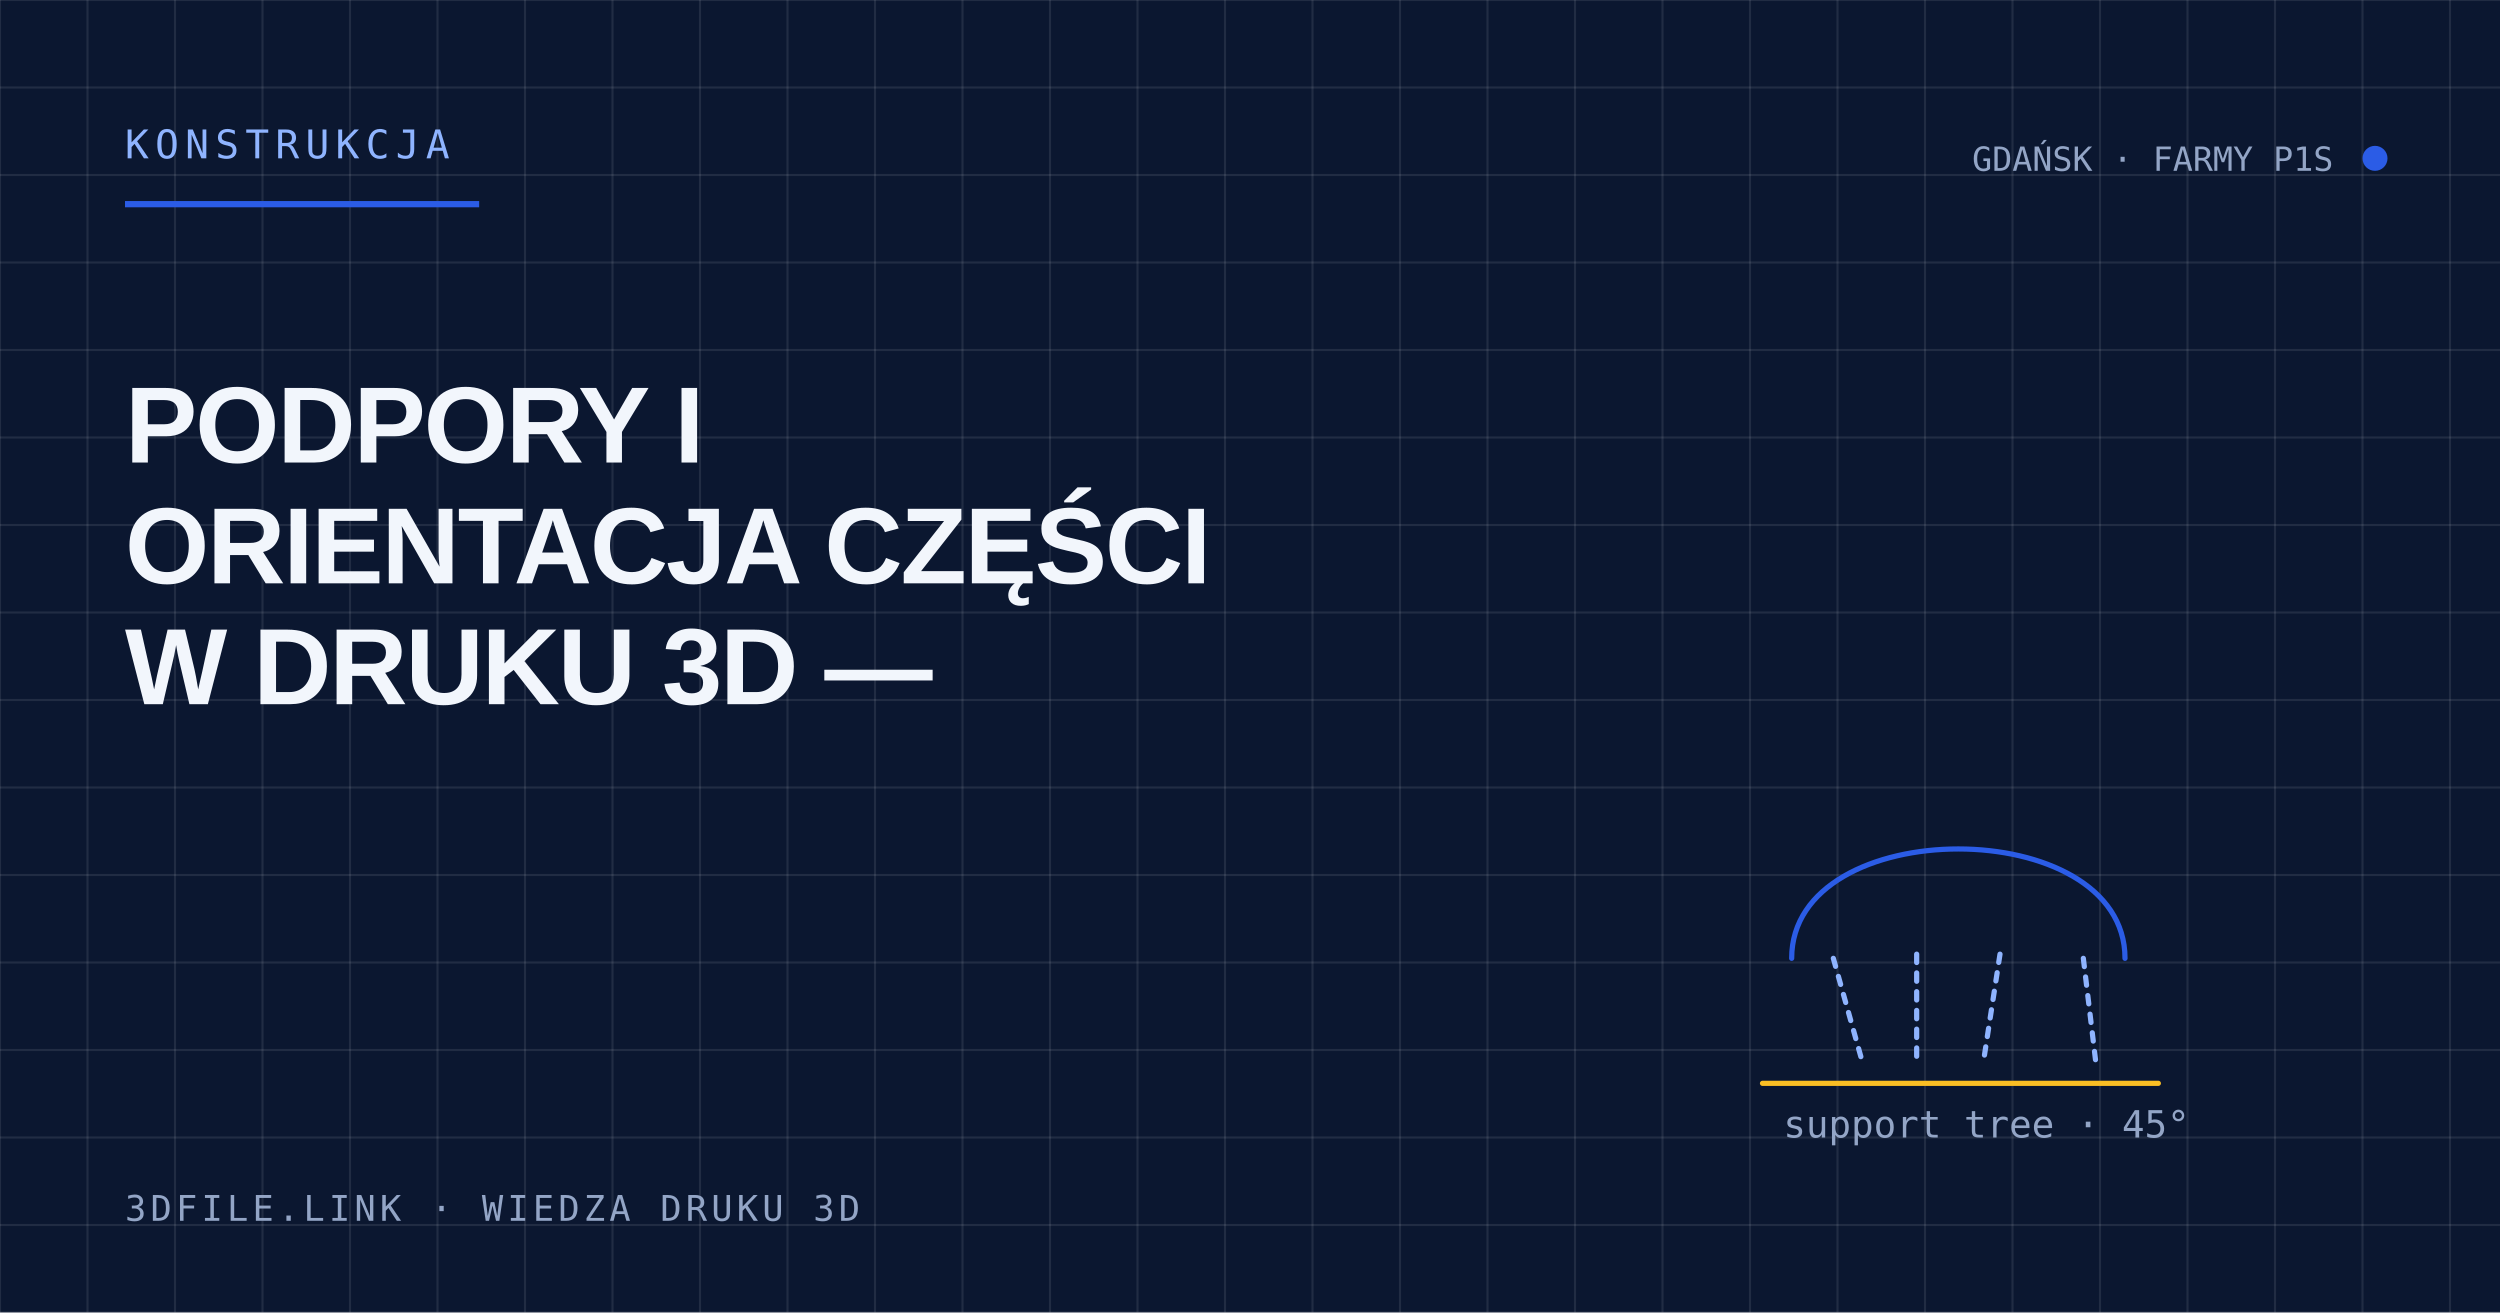
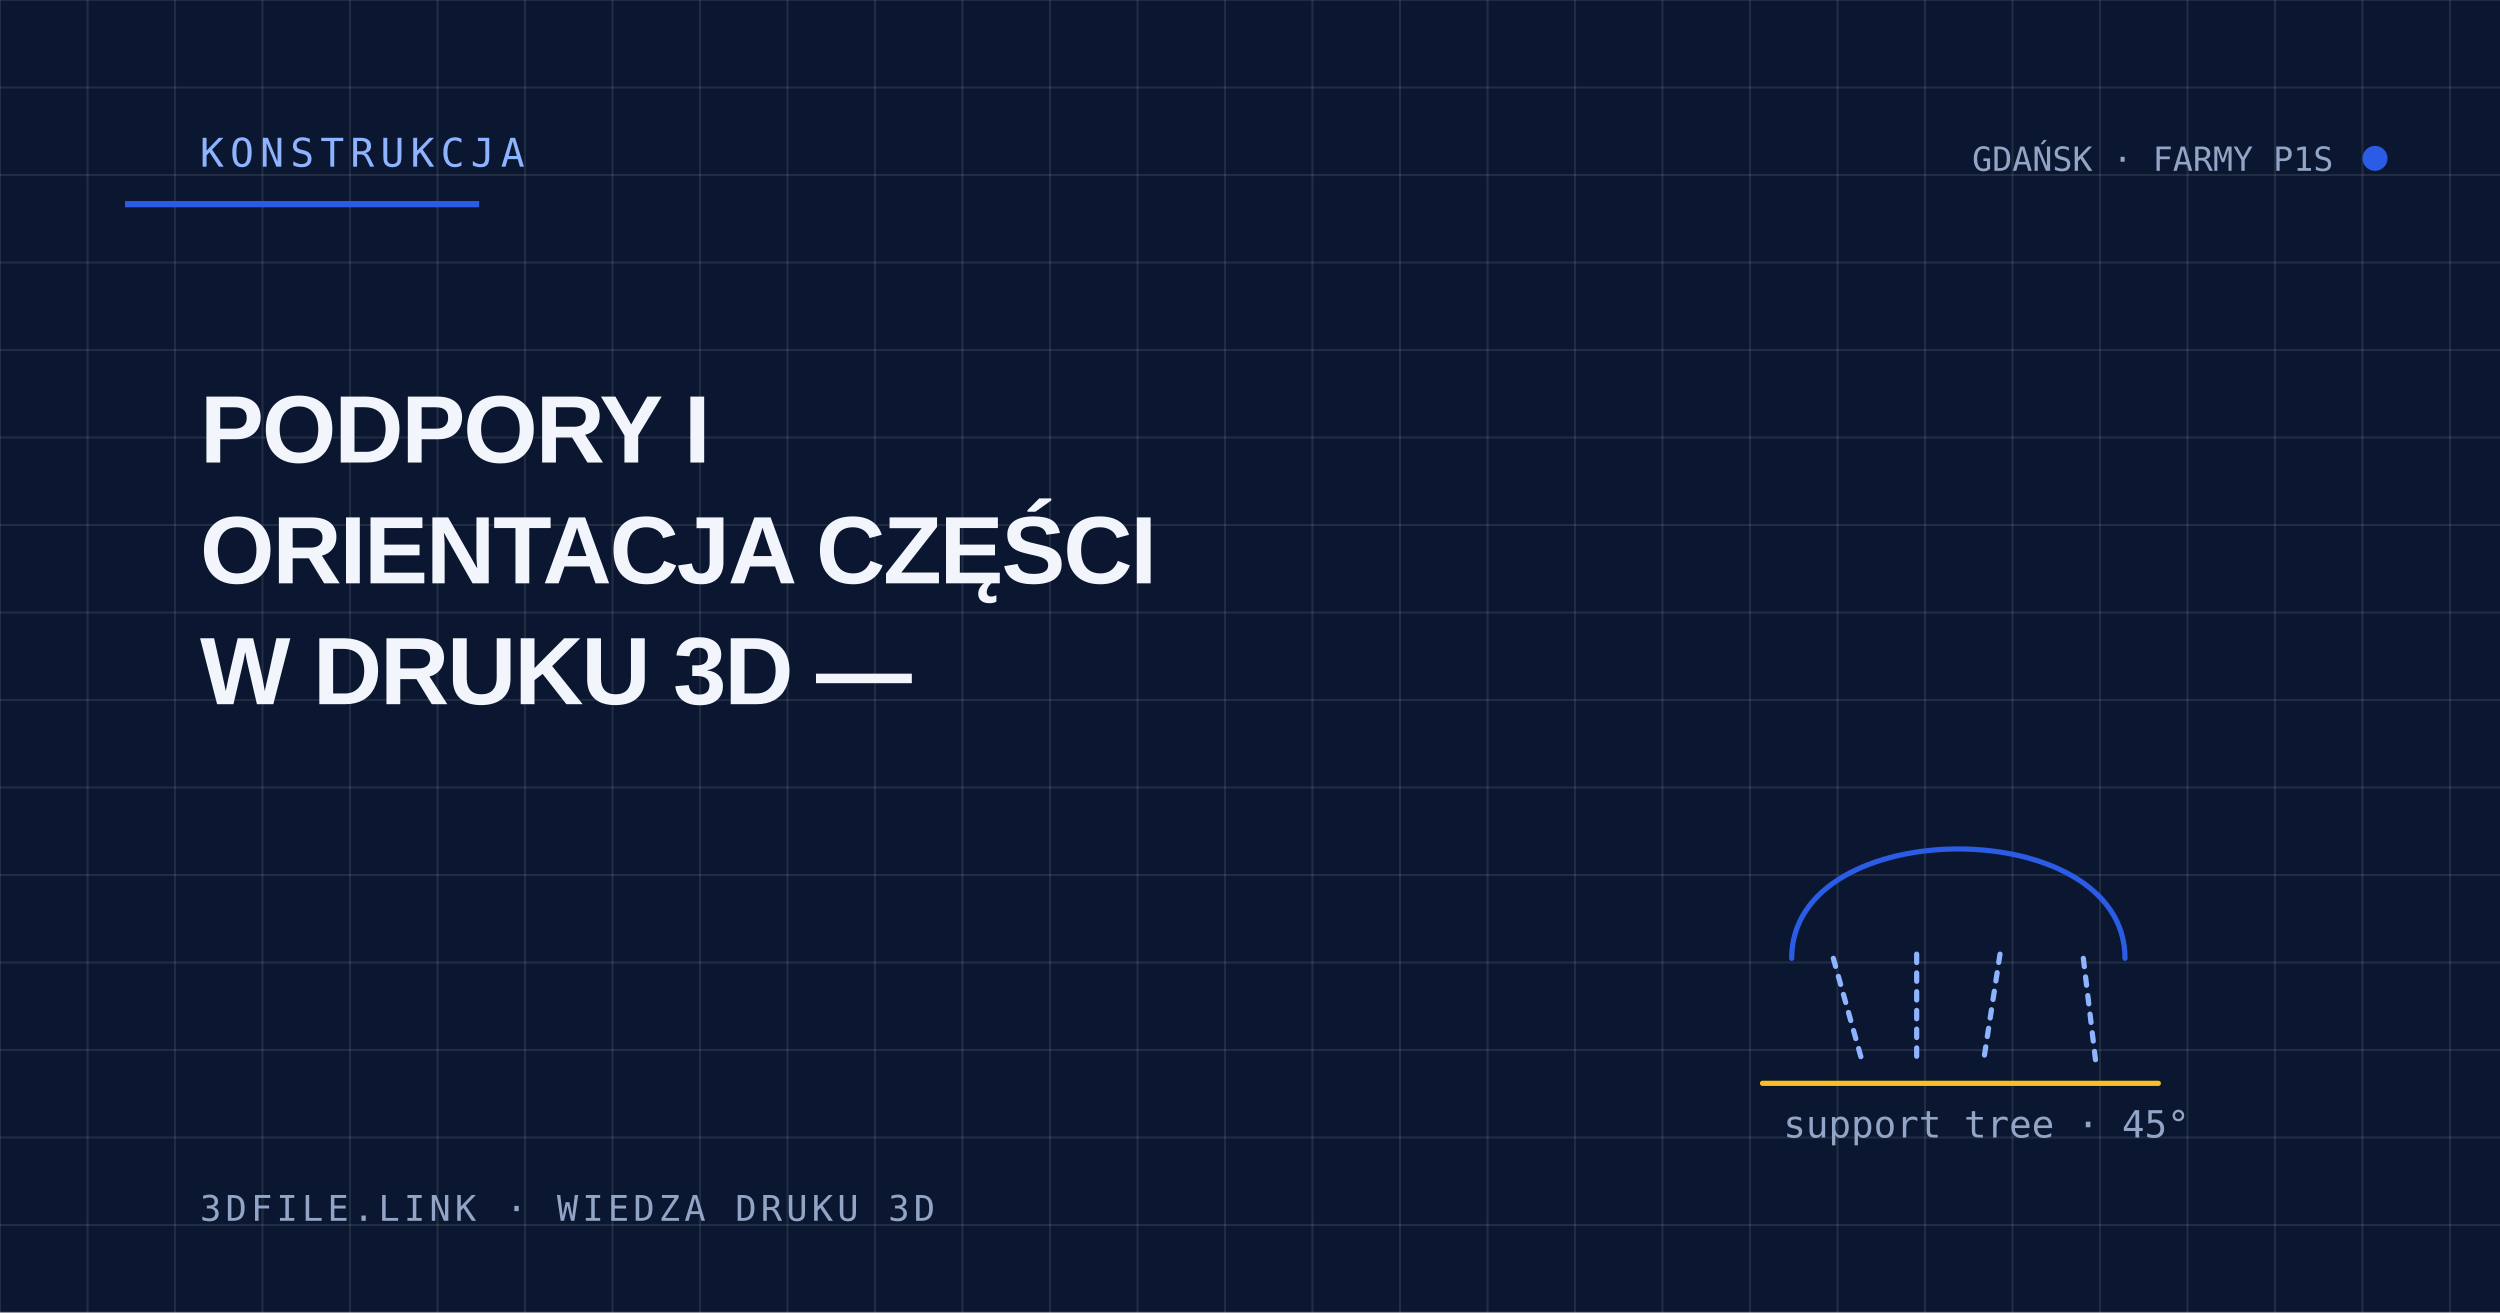
<svg xmlns="http://www.w3.org/2000/svg" viewBox="0 0 1200 630" width="1200" height="630">
  <rect width="1200" height="630" fill="#0B1730" />
  <g stroke="rgba(255,255,255,.09)" stroke-width="1">
    <line x1="0" y1="0" x2="1200" y2="0" />
    <line x1="0" y1="42" x2="1200" y2="42" />
    <line x1="0" y1="84" x2="1200" y2="84" />
    <line x1="0" y1="126" x2="1200" y2="126" />
    <line x1="0" y1="168" x2="1200" y2="168" />
    <line x1="0" y1="210" x2="1200" y2="210" />
    <line x1="0" y1="252" x2="1200" y2="252" />
    <line x1="0" y1="294" x2="1200" y2="294" />
    <line x1="0" y1="336" x2="1200" y2="336" />
    <line x1="0" y1="378" x2="1200" y2="378" />
    <line x1="0" y1="420" x2="1200" y2="420" />
    <line x1="0" y1="462" x2="1200" y2="462" />
    <line x1="0" y1="504" x2="1200" y2="504" />
    <line x1="0" y1="546" x2="1200" y2="546" />
    <line x1="0" y1="588" x2="1200" y2="588" />
    <line x1="0" y1="630" x2="1200" y2="630" />
    <line x1="0" y1="0" x2="0" y2="630" />
    <line x1="42" y1="0" x2="42" y2="630" />
    <line x1="84" y1="0" x2="84" y2="630" />
    <line x1="126" y1="0" x2="126" y2="630" />
    <line x1="168" y1="0" x2="168" y2="630" />
    <line x1="210" y1="0" x2="210" y2="630" />
    <line x1="252" y1="0" x2="252" y2="630" />
    <line x1="294" y1="0" x2="294" y2="630" />
    <line x1="336" y1="0" x2="336" y2="630" />
    <line x1="378" y1="0" x2="378" y2="630" />
    <line x1="420" y1="0" x2="420" y2="630" />
    <line x1="462" y1="0" x2="462" y2="630" />
    <line x1="504" y1="0" x2="504" y2="630" />
    <line x1="546" y1="0" x2="546" y2="630" />
    <line x1="588" y1="0" x2="588" y2="630" />
    <line x1="630" y1="0" x2="630" y2="630" />
    <line x1="672" y1="0" x2="672" y2="630" />
    <line x1="714" y1="0" x2="714" y2="630" />
    <line x1="756" y1="0" x2="756" y2="630" />
    <line x1="798" y1="0" x2="798" y2="630" />
    <line x1="840" y1="0" x2="840" y2="630" />
    <line x1="882" y1="0" x2="882" y2="630" />
    <line x1="924" y1="0" x2="924" y2="630" />
    <line x1="966" y1="0" x2="966" y2="630" />
    <line x1="1008" y1="0" x2="1008" y2="630" />
    <line x1="1050" y1="0" x2="1050" y2="630" />
    <line x1="1092" y1="0" x2="1092" y2="630" />
    <line x1="1134" y1="0" x2="1134" y2="630" />
    <line x1="1176" y1="0" x2="1176" y2="630" />
  </g>
-   <text x="60" y="76" font-family="Consolas,monospace" font-size="19" letter-spacing="3" fill="#8FB4FF">KONSTRUKCJA</text>
+   <text x="96" y="80" font-family="Consolas,monospace" font-size="19" letter-spacing="3" fill="#8FB4FF">KONSTRUKCJA</text>
  <line x1="60" y1="98" x2="230" y2="98" stroke="#2B5CE6" stroke-width="3" />
-   <text x="60" y="222" font-family="Arial Black,Arial" font-size="52" font-weight="900" fill="#F2F6FC" letter-spacing="-1">PODPORY I</text>
-   <text x="60" y="280" font-family="Arial Black,Arial" font-size="52" font-weight="900" fill="#F2F6FC" letter-spacing="-1">ORIENTACJA CZĘŚCI</text>
-   <text x="60" y="338" font-family="Arial Black,Arial" font-size="52" font-weight="900" fill="#F2F6FC" letter-spacing="-1">W DRUKU 3D —</text>
+   <text x="96" y="222" font-family="Arial Black,Arial" font-size="46" font-weight="900" fill="#F2F6FC" letter-spacing="-1">PODPORY I</text>
+   <text x="96" y="280" font-family="Arial Black,Arial" font-size="46" font-weight="900" fill="#F2F6FC" letter-spacing="-1">ORIENTACJA CZĘŚCI</text>
+   <text x="96" y="338" font-family="Arial Black,Arial" font-size="46" font-weight="900" fill="#F2F6FC" letter-spacing="-1">W DRUKU 3D —</text>
  <g transform="translate(820,330)" fill="none" stroke="#8FB4FF" stroke-width="2.5" stroke-linecap="round" stroke-linejoin="round">
    <path d="M40 130C40 60 200 60 200 130" stroke="#2B5CE6" />
    <path d="M60 130l14 50M100 128v52M140 128l-8 52M180 130l6 50" stroke-dasharray="4 5" />
    <path d="M26 190h190" stroke="#FBBF24" />
    <text x="36" y="216" font-family="Consolas" font-size="18" fill="#93A5C6" stroke="none">support tree · 45°</text>
  </g>
-   <text x="60" y="586" font-family="Consolas,monospace" font-size="17" letter-spacing="2" fill="#93A5C6">3DFILE.LINK · WIEDZA DRUKU 3D</text>
+   <text x="96" y="586" font-family="Consolas,monospace" font-size="17" letter-spacing="2" fill="#93A5C6">3DFILE.LINK · WIEDZA DRUKU 3D</text>
  <circle cx="1140" cy="76" r="6" fill="#2B5CE6" />
  <text x="1120" y="82" text-anchor="end" font-family="Consolas,monospace" font-size="16" fill="#93A5C6">GDAŃSK · FARMY P1S</text>
</svg>
